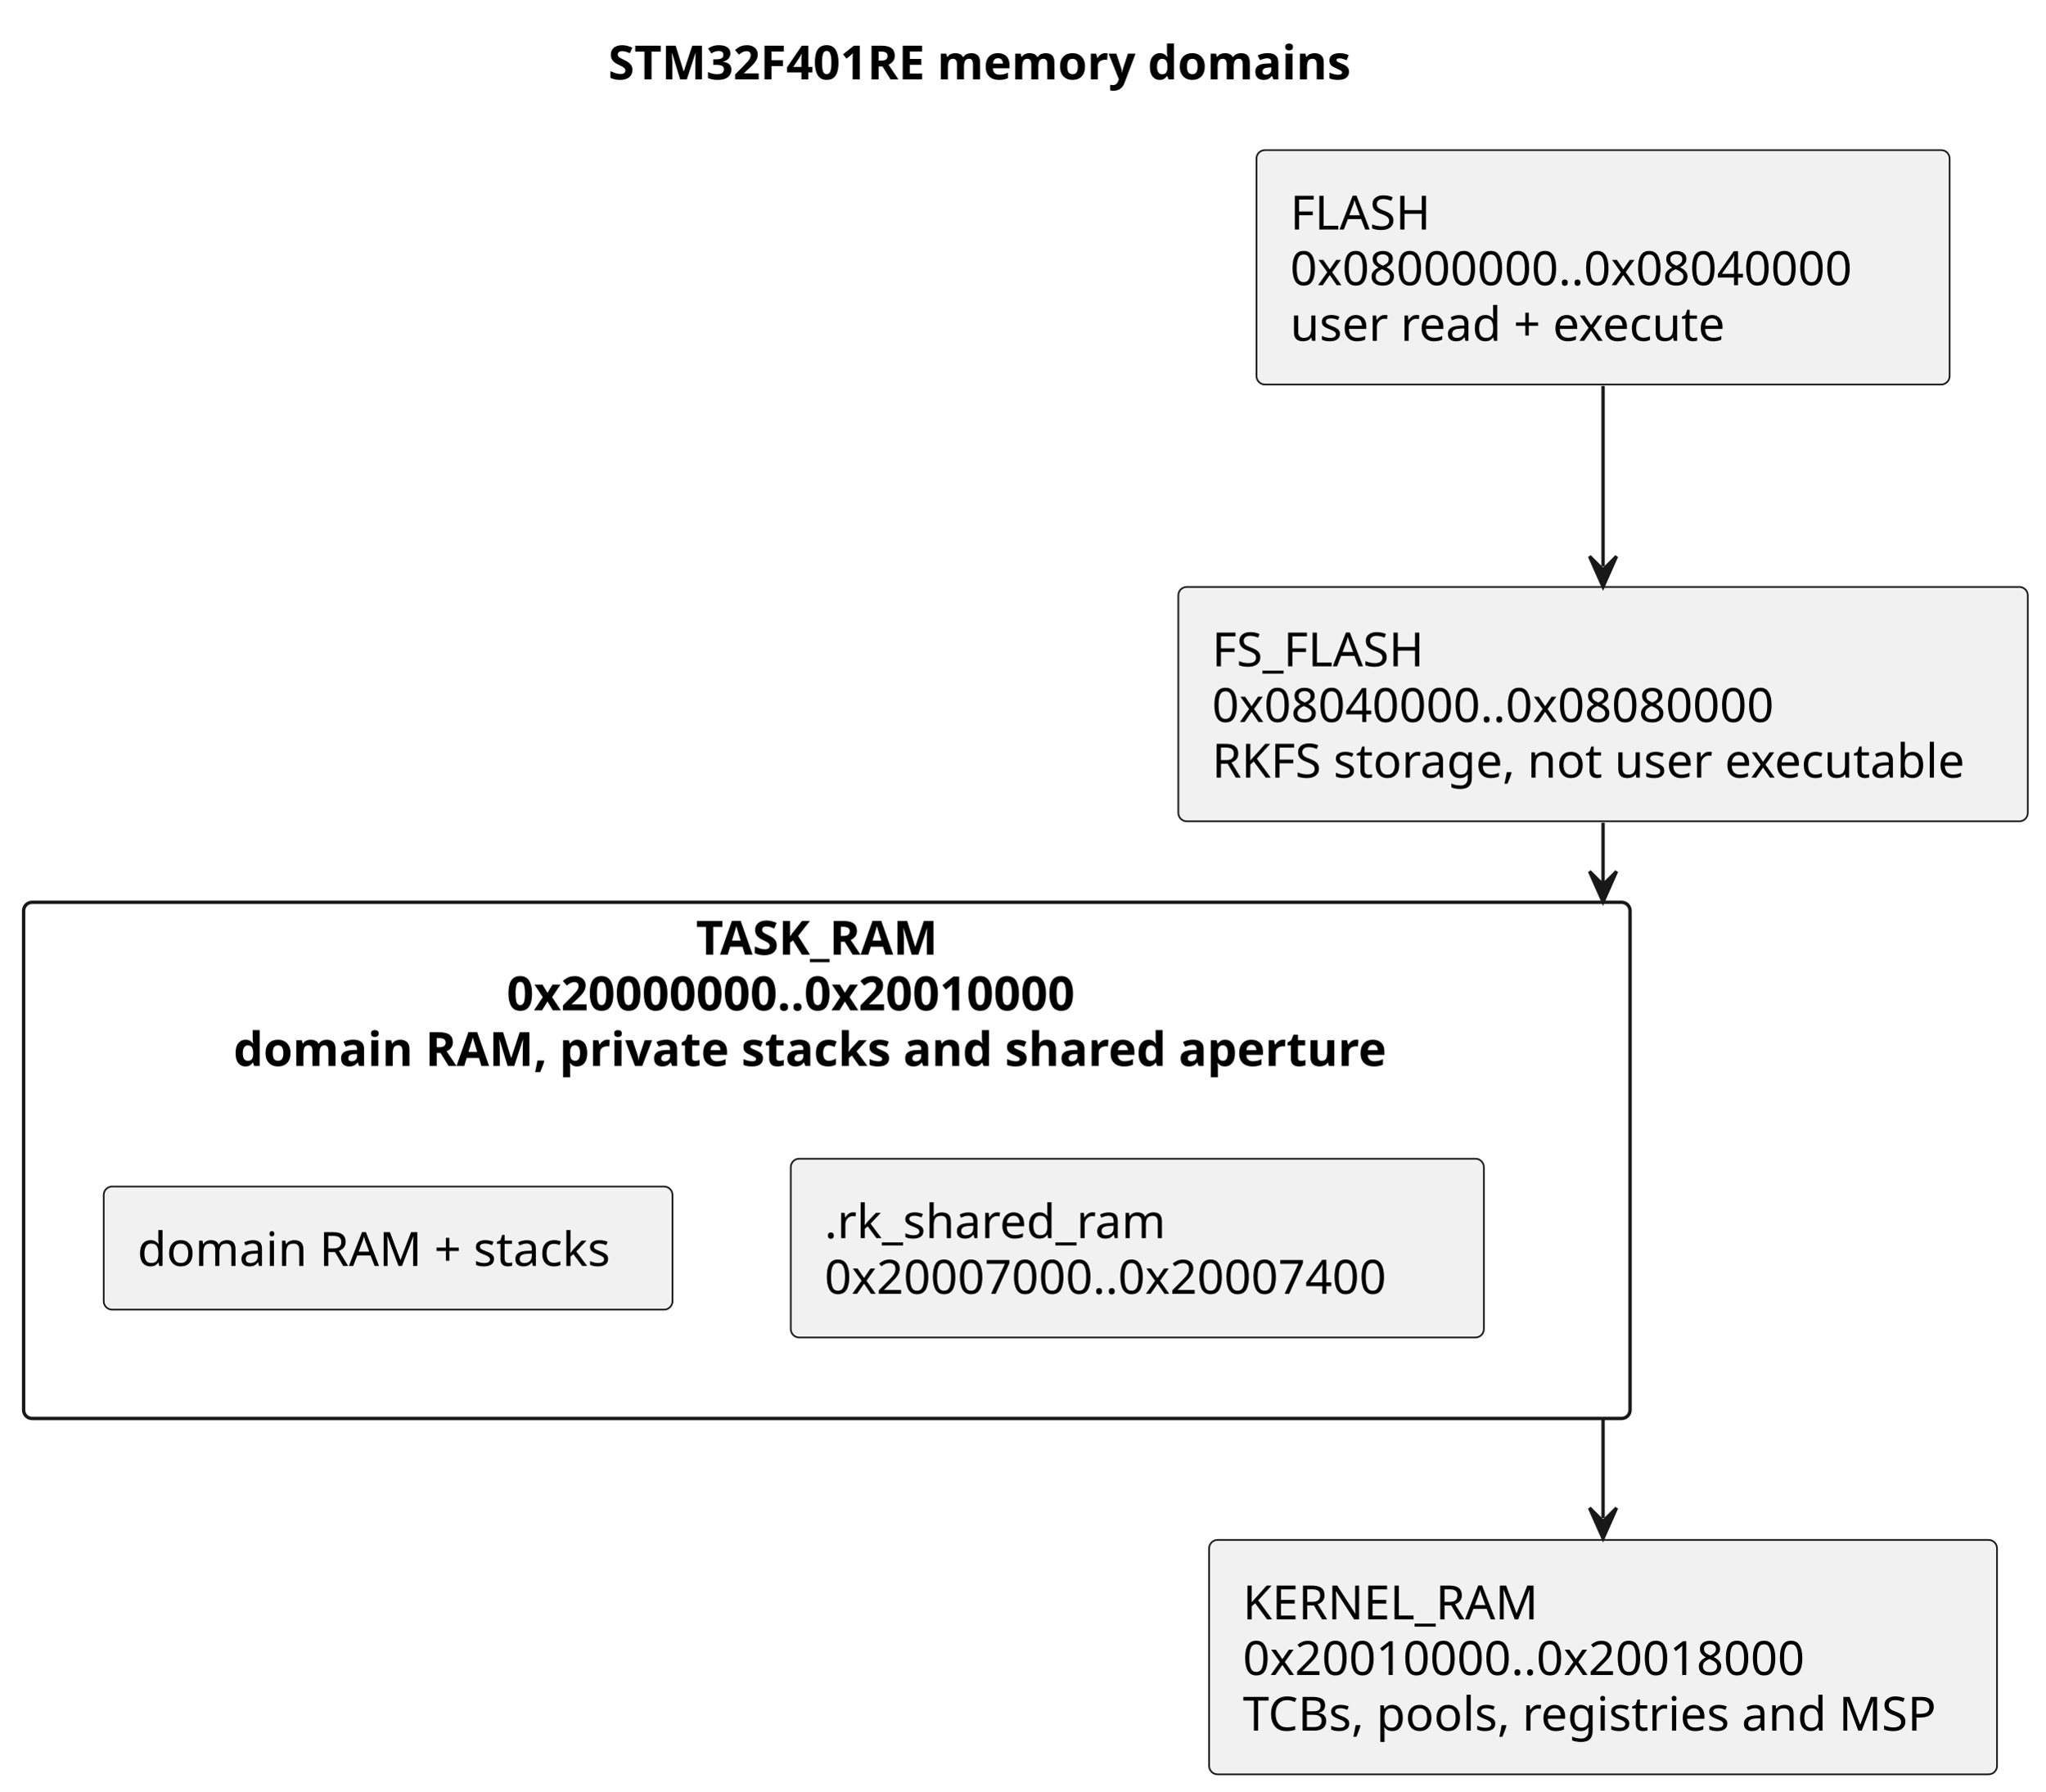
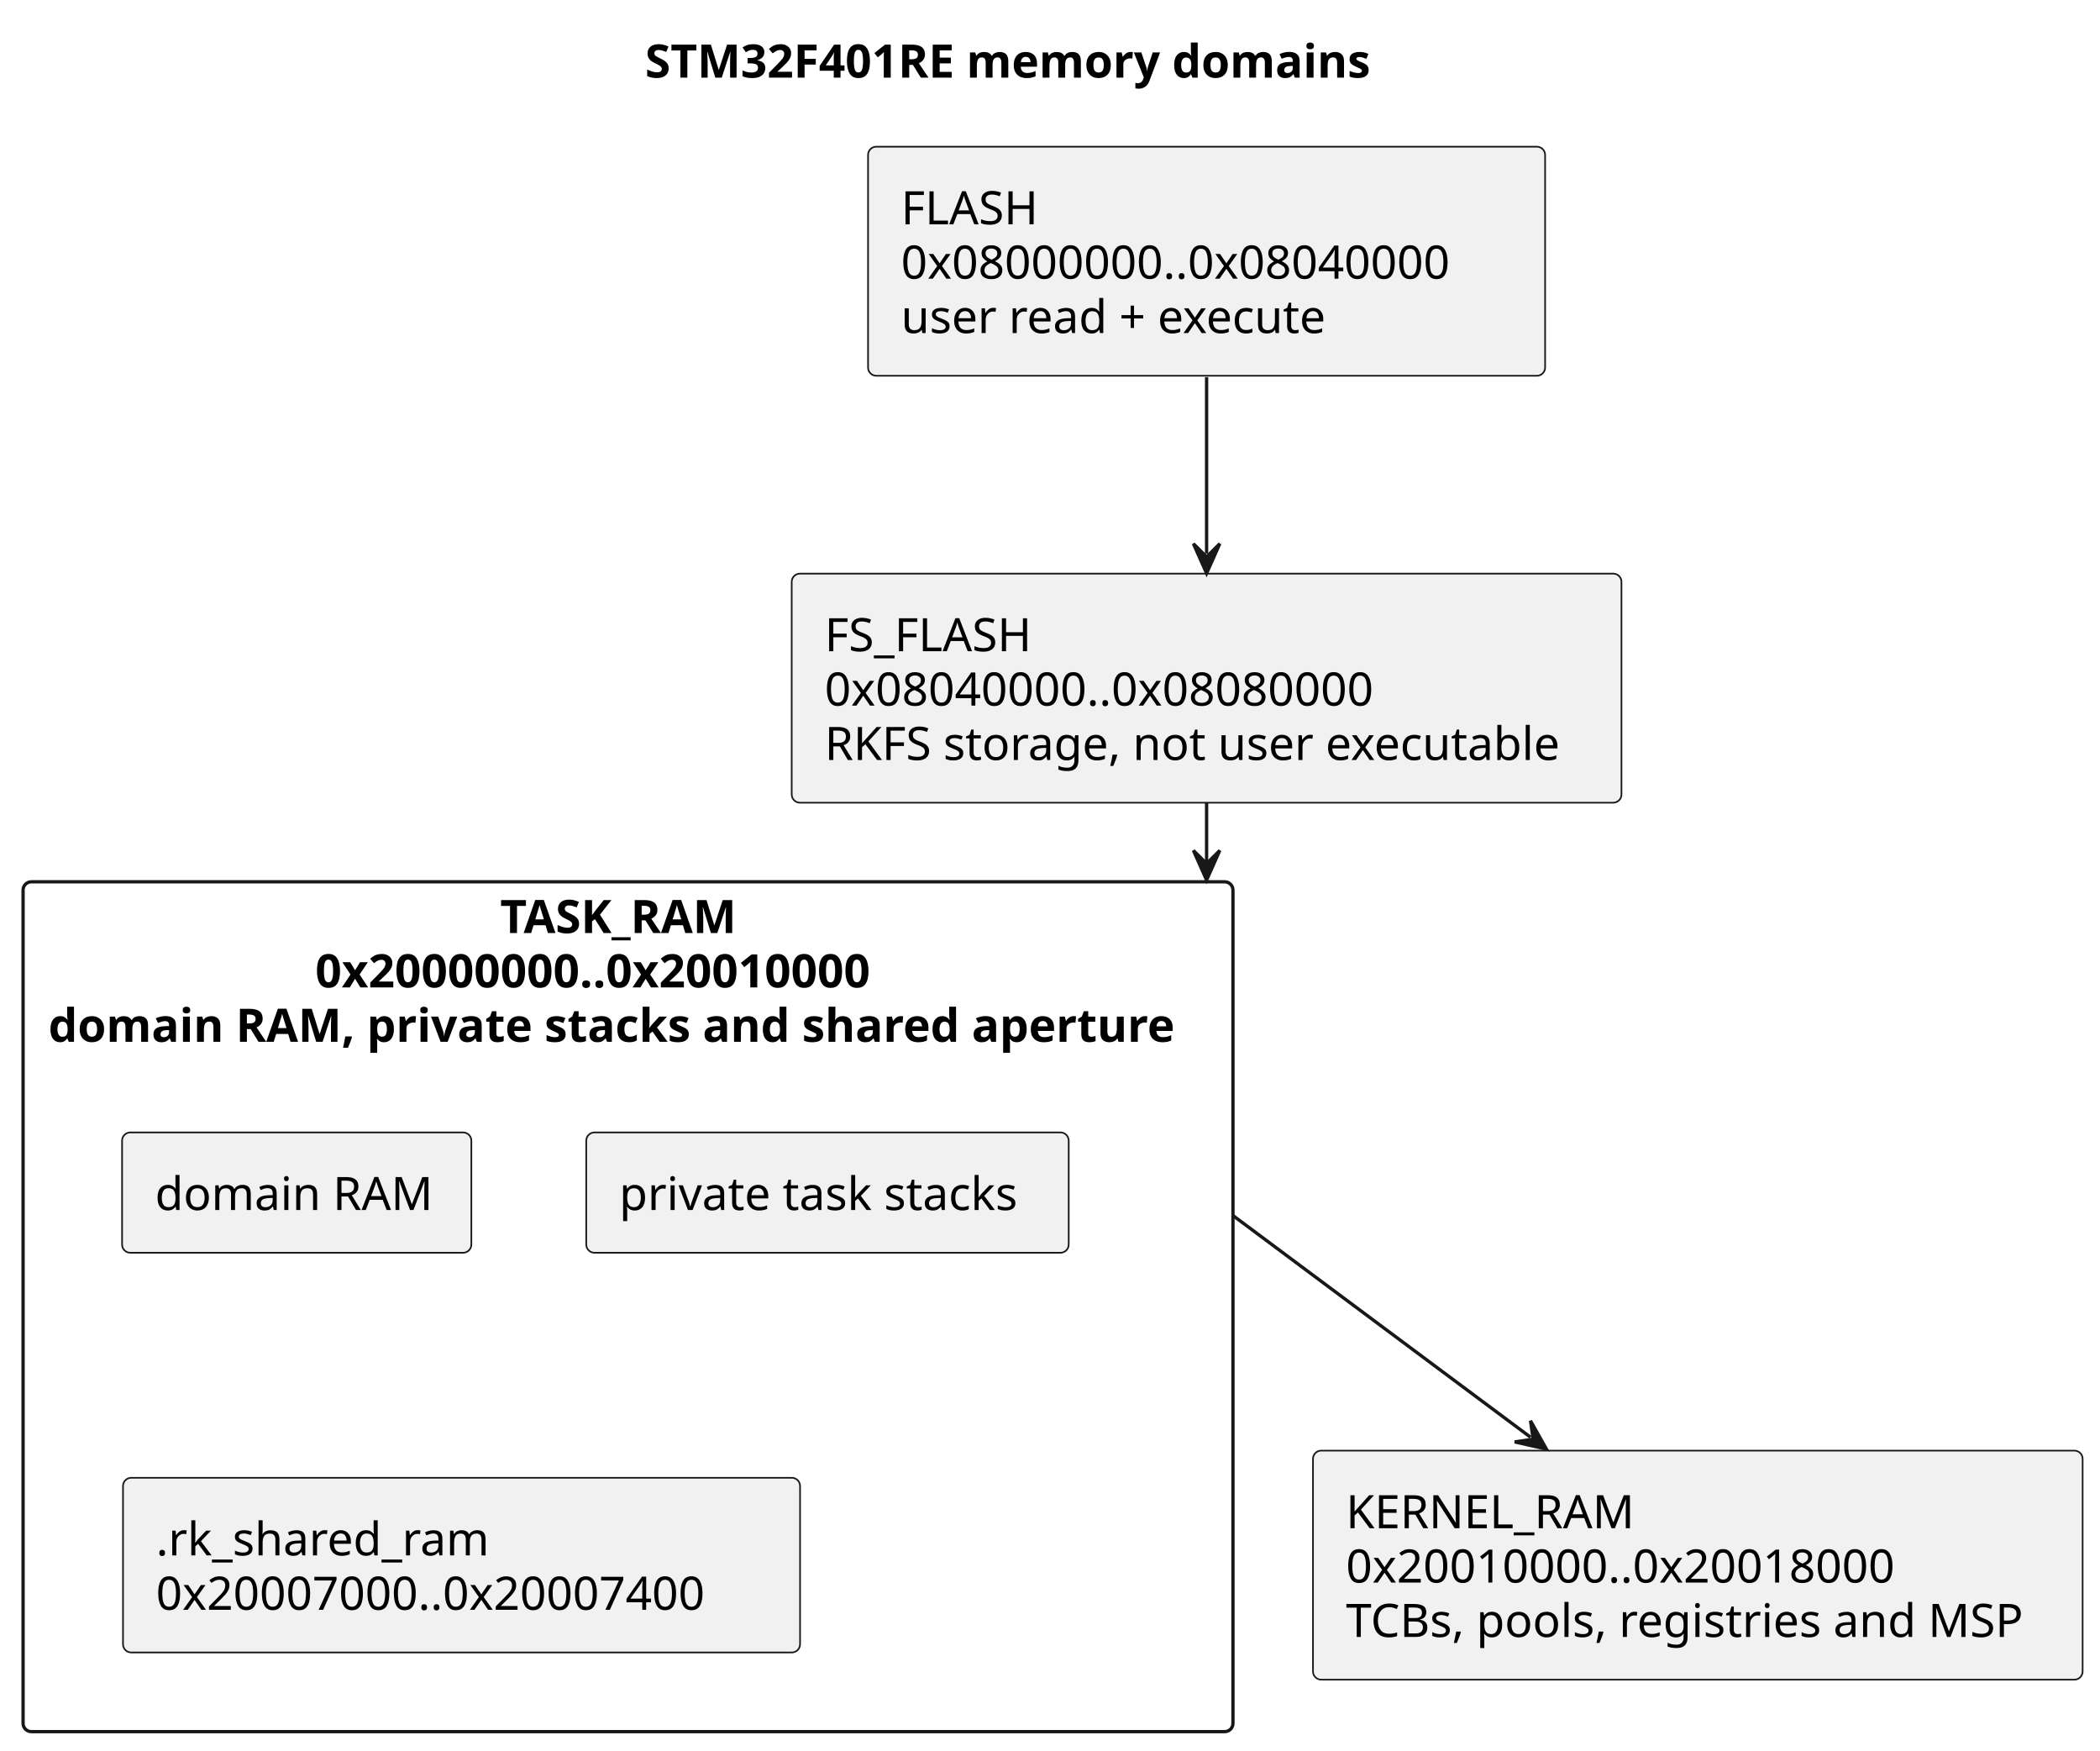
- <svg xmlns="http://www.w3.org/2000/svg" contentStyleType="text/css" data-diagram-type="DESCRIPTION" height="531px" preserveAspectRatio="none" style="width:606px;height:531px;background:#FFFFFF;" version="1.1" viewBox="0 0 606 531" width="606px" zoomAndPan="magnify">
+ <svg xmlns="http://www.w3.org/2000/svg" contentStyleType="text/css" data-diagram-type="DESCRIPTION" height="531px" preserveAspectRatio="none" style="width:637px;height:531px;background:#FFFFFF;" version="1.1" viewBox="0 0 637 531" width="637px" zoomAndPan="magnify">
  <defs />
  <g>
    <g class="title" data-source-line="2">
-       <text fill="#000000" font-family="sans-serif" font-size="14" font-weight="bold" lengthAdjust="spacing" textLength="232.388" x="180.23" y="23.535">STM32F401RE memory domains</text>
+       <text fill="#000000" font-family="sans-serif" font-size="14" font-weight="bold" lengthAdjust="spacing" textLength="232.388" x="195.671" y="23.535">STM32F401RE memory domains</text>
    </g>
    <g class="cluster" data-qualified-name="TaskRam" data-source-line="8" id="ent0004">
-       <rect fill="none" height="152.98" rx="2.5" ry="2.5" style="stroke:#181818;stroke-width:1;" width="476" x="7" y="267.418" />
-       <text fill="#000000" font-family="sans-serif" font-size="14" font-weight="bold" lengthAdjust="spacing" textLength="77.581" x="206.209" y="282.953">TASK_RAM</text>
-       <text fill="#000000" font-family="sans-serif" font-size="14" font-weight="bold" lengthAdjust="spacing" textLength="189.697" x="150.151" y="299.442">0x20000000..0x20010000</text>
-       <text fill="#000000" font-family="sans-serif" font-size="14" font-weight="bold" lengthAdjust="spacing" textLength="351.641" x="69.18" y="315.93">domain RAM, private stacks and shared aperture</text>
+       <rect fill="none" height="257.71" rx="2.5" ry="2.5" style="stroke:#181818;stroke-width:1;" width="367" x="7" y="267.418" />
+       <text fill="#000000" font-family="sans-serif" font-size="14" font-weight="bold" lengthAdjust="spacing" textLength="77.581" x="151.709" y="282.953">TASK_RAM</text>
+       <text fill="#000000" font-family="sans-serif" font-size="14" font-weight="bold" lengthAdjust="spacing" textLength="189.697" x="95.651" y="299.442">0x20000000..0x20010000</text>
+       <text fill="#000000" font-family="sans-serif" font-size="14" font-weight="bold" lengthAdjust="spacing" textLength="351.641" x="14.68" y="315.93">domain RAM, private stacks and shared aperture</text>
    </g>
    <g class="entity" data-qualified-name="TaskRam.DomainRam" data-source-line="9" id="ent0005">
-       <rect fill="#F1F1F1" height="36.488" rx="2.5" ry="2.5" style="stroke:#181818;stroke-width:0.5;" width="168.531" x="30.73" y="351.658" />
-       <text fill="#000000" font-family="sans-serif" font-size="14" lengthAdjust="spacing" textLength="148.531" x="40.73" y="375.193">domain RAM + stacks</text>
+       <rect fill="#F1F1F1" height="36.488" rx="2.5" ry="2.5" style="stroke:#181818;stroke-width:0.5;" width="105.948" x="37.03" y="343.418" />
+       <text fill="#000000" font-family="sans-serif" font-size="14" lengthAdjust="spacing" textLength="85.948" x="47.03" y="366.953">domain RAM</text>
    </g>
-     <g class="entity" data-qualified-name="TaskRam.SharedRam" data-source-line="10" id="ent0006">
-       <rect fill="#F1F1F1" height="52.977" rx="2.5" ry="2.5" style="stroke:#181818;stroke-width:0.5;" width="205.377" x="234.31" y="343.418" />
-       <text fill="#000000" font-family="sans-serif" font-size="14" lengthAdjust="spacing" textLength="104.768" x="244.31" y="366.953">.rk_shared_ram</text>
-       <text fill="#000000" font-family="sans-serif" font-size="14" lengthAdjust="spacing" textLength="185.377" x="244.31" y="383.442">0x20007000..0x20007400</text>
+     <g class="entity" data-qualified-name="TaskRam.TaskStacks" data-source-line="10" id="ent0006">
+       <rect fill="#F1F1F1" height="36.488" rx="2.5" ry="2.5" style="stroke:#181818;stroke-width:0.5;" width="146.342" x="177.83" y="343.418" />
+       <text fill="#000000" font-family="sans-serif" font-size="14" lengthAdjust="spacing" textLength="126.342" x="187.83" y="366.953">private task stacks</text>
+     </g>
+     <g class="entity" data-qualified-name="TaskRam.SharedRam" data-source-line="11" id="ent0007">
+       <rect fill="#F1F1F1" height="52.977" rx="2.5" ry="2.5" style="stroke:#181818;stroke-width:0.5;" width="205.377" x="37.31" y="448.148" />
+       <text fill="#000000" font-family="sans-serif" font-size="14" lengthAdjust="spacing" textLength="104.768" x="47.31" y="471.683">.rk_shared_ram</text>
+       <text fill="#000000" font-family="sans-serif" font-size="14" lengthAdjust="spacing" textLength="185.377" x="47.31" y="488.172">0x20007000..0x20007400</text>
    </g>
    <g class="entity" data-qualified-name="Flash" data-source-line="5" id="ent0002">
-       <rect fill="#F1F1F1" height="69.465" rx="2.5" ry="2.5" style="stroke:#181818;stroke-width:0.5;" width="205.377" x="372.31" y="44.488" />
-       <text fill="#000000" font-family="sans-serif" font-size="14" lengthAdjust="spacing" textLength="42.458" x="382.31" y="68.023">FLASH</text>
-       <text fill="#000000" font-family="sans-serif" font-size="14" lengthAdjust="spacing" textLength="185.377" x="382.31" y="84.512">0x08000000..0x08040000</text>
-       <text fill="#000000" font-family="sans-serif" font-size="14" lengthAdjust="spacing" textLength="136.924" x="382.31" y="101">user read + execute</text>
+       <rect fill="#F1F1F1" height="69.465" rx="2.5" ry="2.5" style="stroke:#181818;stroke-width:0.5;" width="205.377" x="263.31" y="44.488" />
+       <text fill="#000000" font-family="sans-serif" font-size="14" lengthAdjust="spacing" textLength="42.458" x="273.31" y="68.023">FLASH</text>
+       <text fill="#000000" font-family="sans-serif" font-size="14" lengthAdjust="spacing" textLength="185.377" x="273.31" y="84.512">0x08000000..0x08040000</text>
+       <text fill="#000000" font-family="sans-serif" font-size="14" lengthAdjust="spacing" textLength="136.924" x="273.31" y="101">user read + execute</text>
    </g>
    <g class="entity" data-qualified-name="FsFlash" data-source-line="6" id="ent0003">
-       <rect fill="#F1F1F1" height="69.465" rx="2.5" ry="2.5" style="stroke:#181818;stroke-width:0.5;" width="251.697" x="349.15" y="173.948" />
-       <text fill="#000000" font-family="sans-serif" font-size="14" lengthAdjust="spacing" textLength="64.504" x="359.15" y="197.483">FS_FLASH</text>
-       <text fill="#000000" font-family="sans-serif" font-size="14" lengthAdjust="spacing" textLength="185.377" x="359.15" y="213.972">0x08040000..0x08080000</text>
-       <text fill="#000000" font-family="sans-serif" font-size="14" lengthAdjust="spacing" textLength="231.697" x="359.15" y="230.46">RKFS storage, not user executable</text>
+       <rect fill="#F1F1F1" height="69.465" rx="2.5" ry="2.5" style="stroke:#181818;stroke-width:0.5;" width="251.697" x="240.15" y="173.958" />
+       <text fill="#000000" font-family="sans-serif" font-size="14" lengthAdjust="spacing" textLength="64.504" x="250.15" y="197.493">FS_FLASH</text>
+       <text fill="#000000" font-family="sans-serif" font-size="14" lengthAdjust="spacing" textLength="185.377" x="250.15" y="213.982">0x08040000..0x08080000</text>
+       <text fill="#000000" font-family="sans-serif" font-size="14" lengthAdjust="spacing" textLength="231.697" x="250.15" y="230.47">RKFS storage, not user executable</text>
    </g>
-     <g class="entity" data-qualified-name="KernelRam" data-source-line="13" id="ent0007">
-       <rect fill="#F1F1F1" height="69.465" rx="2.5" ry="2.5" style="stroke:#181818;stroke-width:0.5;" width="233.459" x="358.27" y="456.398" />
-       <text fill="#000000" font-family="sans-serif" font-size="14" lengthAdjust="spacing" textLength="88.546" x="368.27" y="479.933">KERNEL_RAM</text>
-       <text fill="#000000" font-family="sans-serif" font-size="14" lengthAdjust="spacing" textLength="185.377" x="368.27" y="496.422">0x20010000..0x20018000</text>
-       <text fill="#000000" font-family="sans-serif" font-size="14" lengthAdjust="spacing" textLength="213.459" x="368.27" y="512.91">TCBs, pools, registries and MSP</text>
+     <g class="entity" data-qualified-name="KernelRam" data-source-line="14" id="ent0008">
+       <rect fill="#F1F1F1" height="69.465" rx="2.5" ry="2.5" style="stroke:#181818;stroke-width:0.5;" width="233.459" x="398.27" y="439.908" />
+       <text fill="#000000" font-family="sans-serif" font-size="14" lengthAdjust="spacing" textLength="88.546" x="408.27" y="463.443">KERNEL_RAM</text>
+       <text fill="#000000" font-family="sans-serif" font-size="14" lengthAdjust="spacing" textLength="185.377" x="408.27" y="479.932">0x20010000..0x20018000</text>
+       <text fill="#000000" font-family="sans-serif" font-size="14" lengthAdjust="spacing" textLength="213.459" x="408.27" y="496.42">TCBs, pools, registries and MSP</text>
    </g>
-     <g class="link" data-entity-1="ent0002" data-entity-2="ent0003" data-link-type="dependency" data-source-line="15" id="lnk8">
-       <path d="M475,114.378 C475,132.818 475,149.488 475,167.878" fill="none" id="Flash-to-FsFlash" style="stroke:#181818;stroke-width:1;" />
-       <polygon fill="#181818" points="475,173.878,479,164.878,475,168.878,471,164.878,475,173.878" style="stroke:#181818;stroke-width:1;" />
+     <g class="link" data-entity-1="ent0002" data-entity-2="ent0003" data-link-type="dependency" data-source-line="16" id="lnk9">
+       <path d="M366,114.378 C366,132.818 366,149.498 366,167.878" fill="none" id="Flash-to-FsFlash" style="stroke:#181818;stroke-width:1;" />
+       <polygon fill="#181818" points="366,173.878,370,164.878,366,168.878,362,164.878,366,173.878" style="stroke:#181818;stroke-width:1;" />
    </g>
-     <g class="link" data-entity-1="ent0003" data-entity-2="ent0004" data-link-type="dependency" data-source-line="16" id="lnk9">
-       <path d="M475,243.838 C475,249.596 475,255.83 475,262.336 C475,263.963 475,259.607 475,261.264" fill="none" id="FsFlash-to-TaskRam" style="stroke:#181818;stroke-width:1;" />
-       <polygon fill="#181818" points="475,267.264,479,258.264,475,262.264,471,258.264,475,267.264" style="stroke:#181818;stroke-width:1;" />
+     <g class="link" data-entity-1="ent0003" data-entity-2="ent0004" data-link-type="dependency" data-source-line="17" id="lnk10">
+       <path d="M366,243.568 C366,249.046 366,254.948 366,261.088 C366,262.623 366,264.173 366,265.734 C366,266.125 366,260.516 366,260.908" fill="none" id="FsFlash-to-TaskRam" style="stroke:#181818;stroke-width:1;" />
+       <polygon fill="#181818" points="366,266.908,370,257.908,366,261.908,362,257.908,366,266.908" style="stroke:#181818;stroke-width:1;" />
    </g>
-     <g class="link" data-entity-1="ent0004" data-entity-2="ent0007" data-link-type="dependency" data-source-line="17" id="lnk10">
-       <path d="M475,420.587 C475,420.877 475,421.167 475,421.458 C475,423.783 475,426.126 475,428.474 C475,437.866 475,441.326 475,449.918" fill="none" id="TaskRam-to-KernelRam" style="stroke:#181818;stroke-width:1;" />
-       <polygon fill="#181818" points="475,455.918,479,446.918,475,450.918,471,446.918,475,455.918" style="stroke:#181818;stroke-width:1;" />
+     <g class="link" data-entity-1="ent0004" data-entity-2="ent0008" data-link-type="dependency" data-source-line="18" id="lnk11">
+       <path d="M374.009,368.631 C374.355,368.889 374.711,369.154 375.077,369.427 C375.808,369.971 376.578,370.545 377.384,371.145 C383.834,375.949 392.614,382.488 402.64,389.956 C422.692,404.891 442.918,419.954 464.268,435.854" fill="none" id="TaskRam-to-KernelRam" style="stroke:#181818;stroke-width:1;" />
+       <polygon fill="#181818" points="469.08,439.438,464.251,430.855,465.07,436.452,459.473,437.271,469.08,439.438" style="stroke:#181818;stroke-width:1;" />
    </g>
  </g>
</svg>
